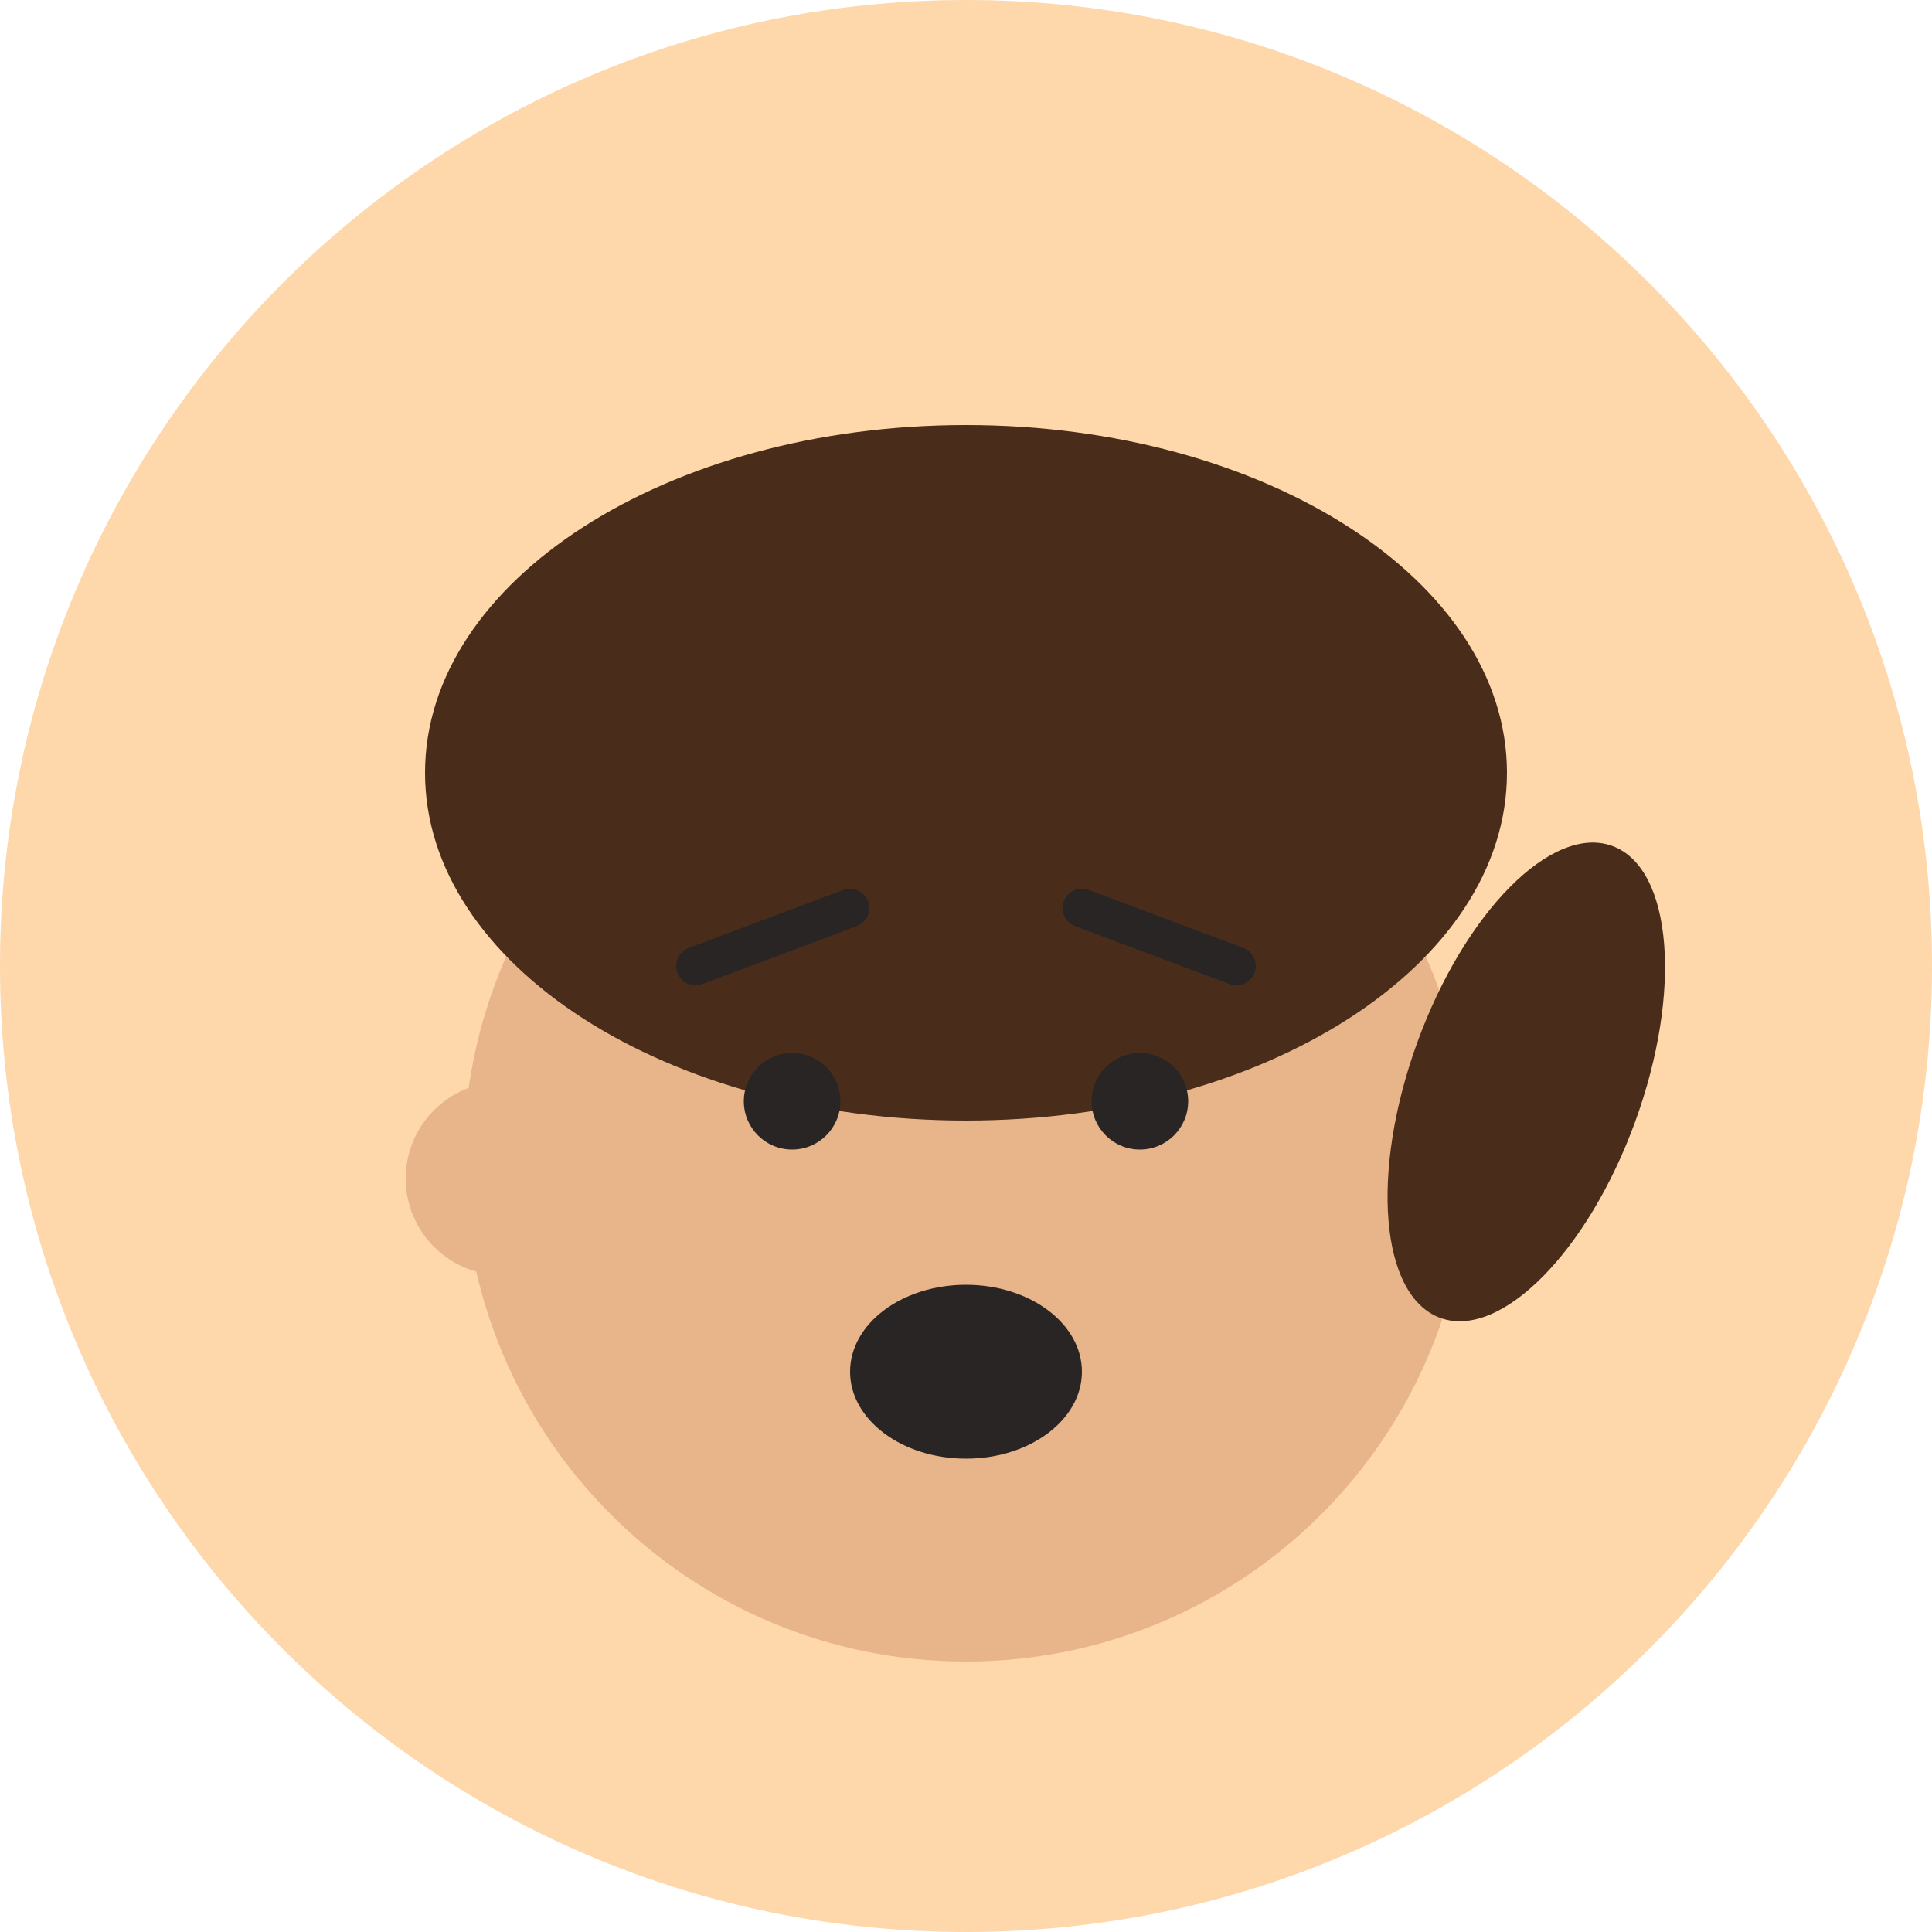
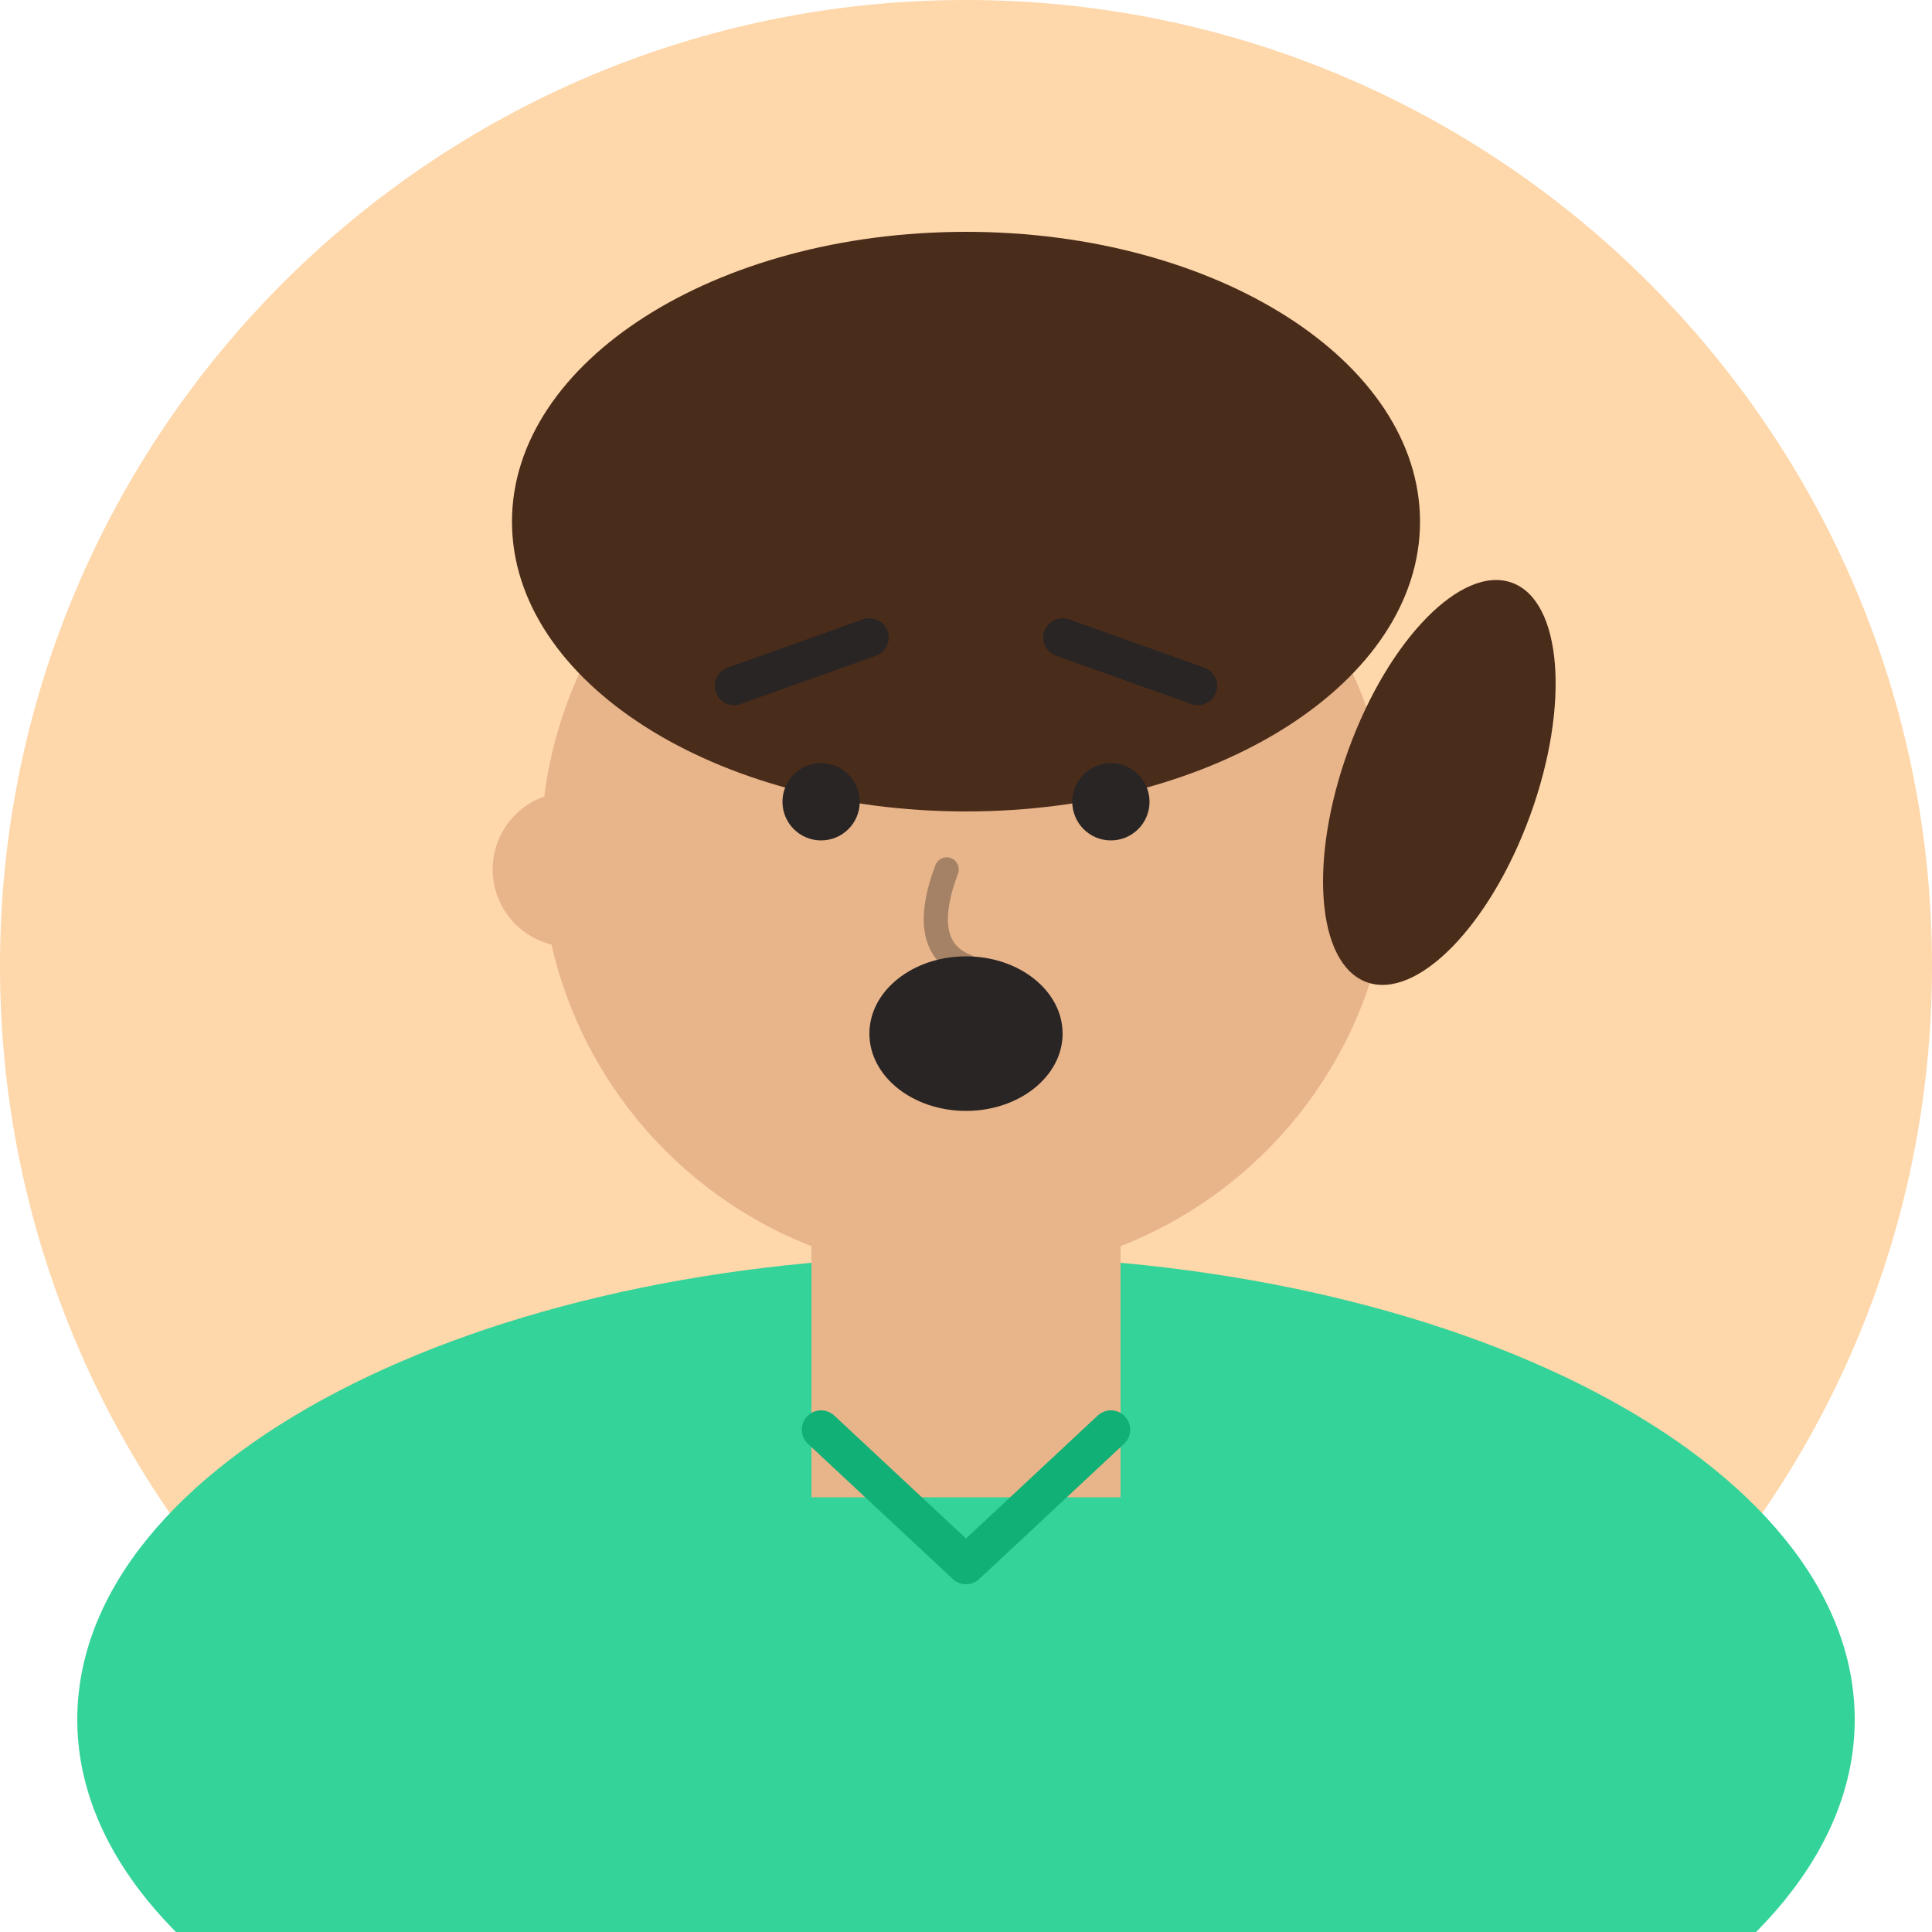
<svg xmlns="http://www.w3.org/2000/svg" viewBox="0 0 200 200" role="img" aria-label="好奇心旺盛な子ども">
  <circle cx="100" cy="100" r="100" fill="#fed7aa" />
-   <circle cx="52" cy="122" r="10" fill="#e8b48a" />
-   <circle cx="148" cy="122" r="10" fill="#e8b48a" />
-   <circle cx="100" cy="120" r="52" fill="#e8b48a" />
-   <ellipse cx="100" cy="80" rx="56" ry="36" fill="#4a2c1a" />
-   <ellipse cx="158" cy="112" rx="12" ry="26" fill="#4a2c1a" transform="rotate(20 158 112)" />
-   <circle cx="82" cy="114" r="5" fill="#292524" />
-   <circle cx="118" cy="114" r="5" fill="#292524" />
-   <line x1="72" y1="100" x2="88" y2="94" stroke="#292524" stroke-width="4" stroke-linecap="round" />
-   <line x1="112" y1="94" x2="128" y2="100" stroke="#292524" stroke-width="4" stroke-linecap="round" />
-   <ellipse cx="100" cy="142" rx="12" ry="9" fill="#292524" />
+   <ellipse cx="100" cy="178" rx="92" ry="48" fill="#34d399" />
+   <rect x="84" y="110" width="32" height="45" fill="#e8b48a" />
+   <path d="M85,148 L100,162 L115,148" fill="none" stroke="#11b076" stroke-width="4" stroke-linecap="round" stroke-linejoin="round" />
+   <circle cx="59" cy="90" r="8" fill="#e8b48a" />
+   <circle cx="141" cy="90" r="8" fill="#e8b48a" />
+   <circle cx="100" cy="88" r="44" fill="#e8b48a" />
+   <ellipse cx="100" cy="54" rx="47" ry="30" fill="#4a2c1a" />
+   <ellipse cx="149" cy="81" rx="10" ry="22" fill="#4a2c1a" transform="rotate(20 149 81)" />
+   <circle cx="85" cy="83" r="4" fill="#292524" />
+   <circle cx="115" cy="83" r="4" fill="#292524" />
+   <line x1="76" y1="71" x2="90" y2="66" stroke="#292524" stroke-width="4" stroke-linecap="round" />
+   <line x1="110" y1="66" x2="124" y2="71" stroke="#292524" stroke-width="4" stroke-linecap="round" />
+   <path d="M98,90 Q95,98 100,100" fill="none" stroke="rgba(41,37,36,0.35)" stroke-width="2.5" stroke-linecap="round" />
+   <ellipse cx="100" cy="107" rx="10" ry="8" fill="#292524" />
</svg>
